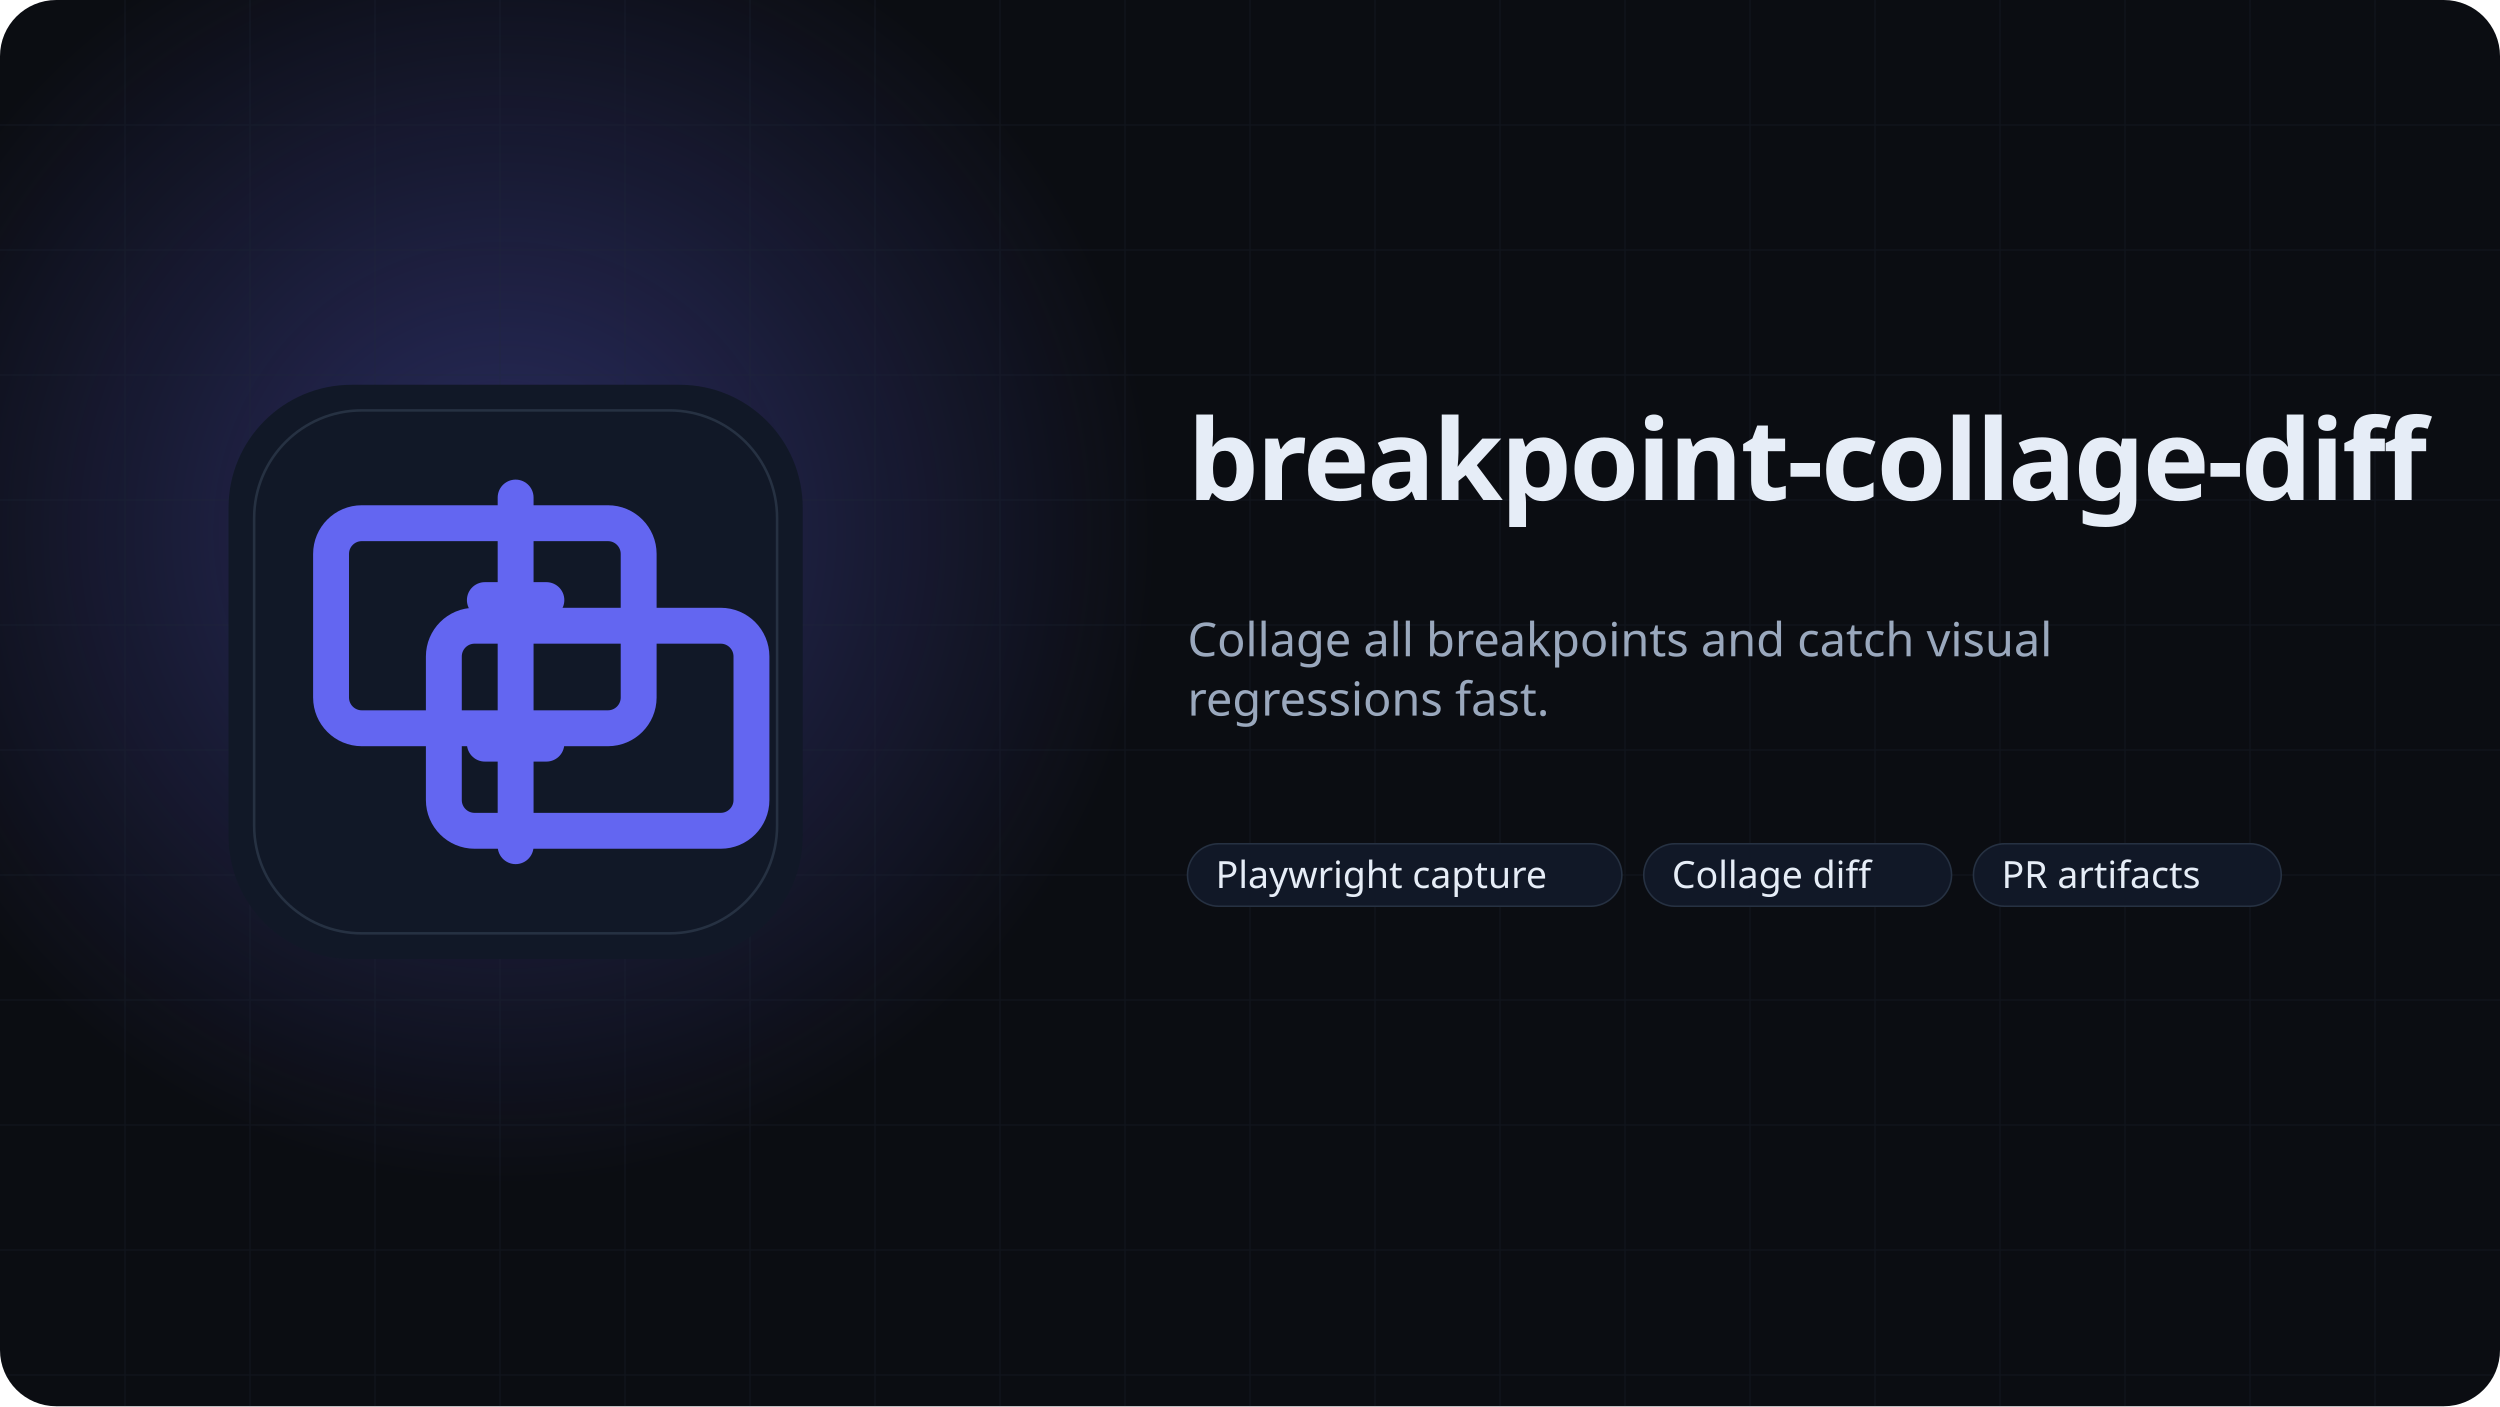
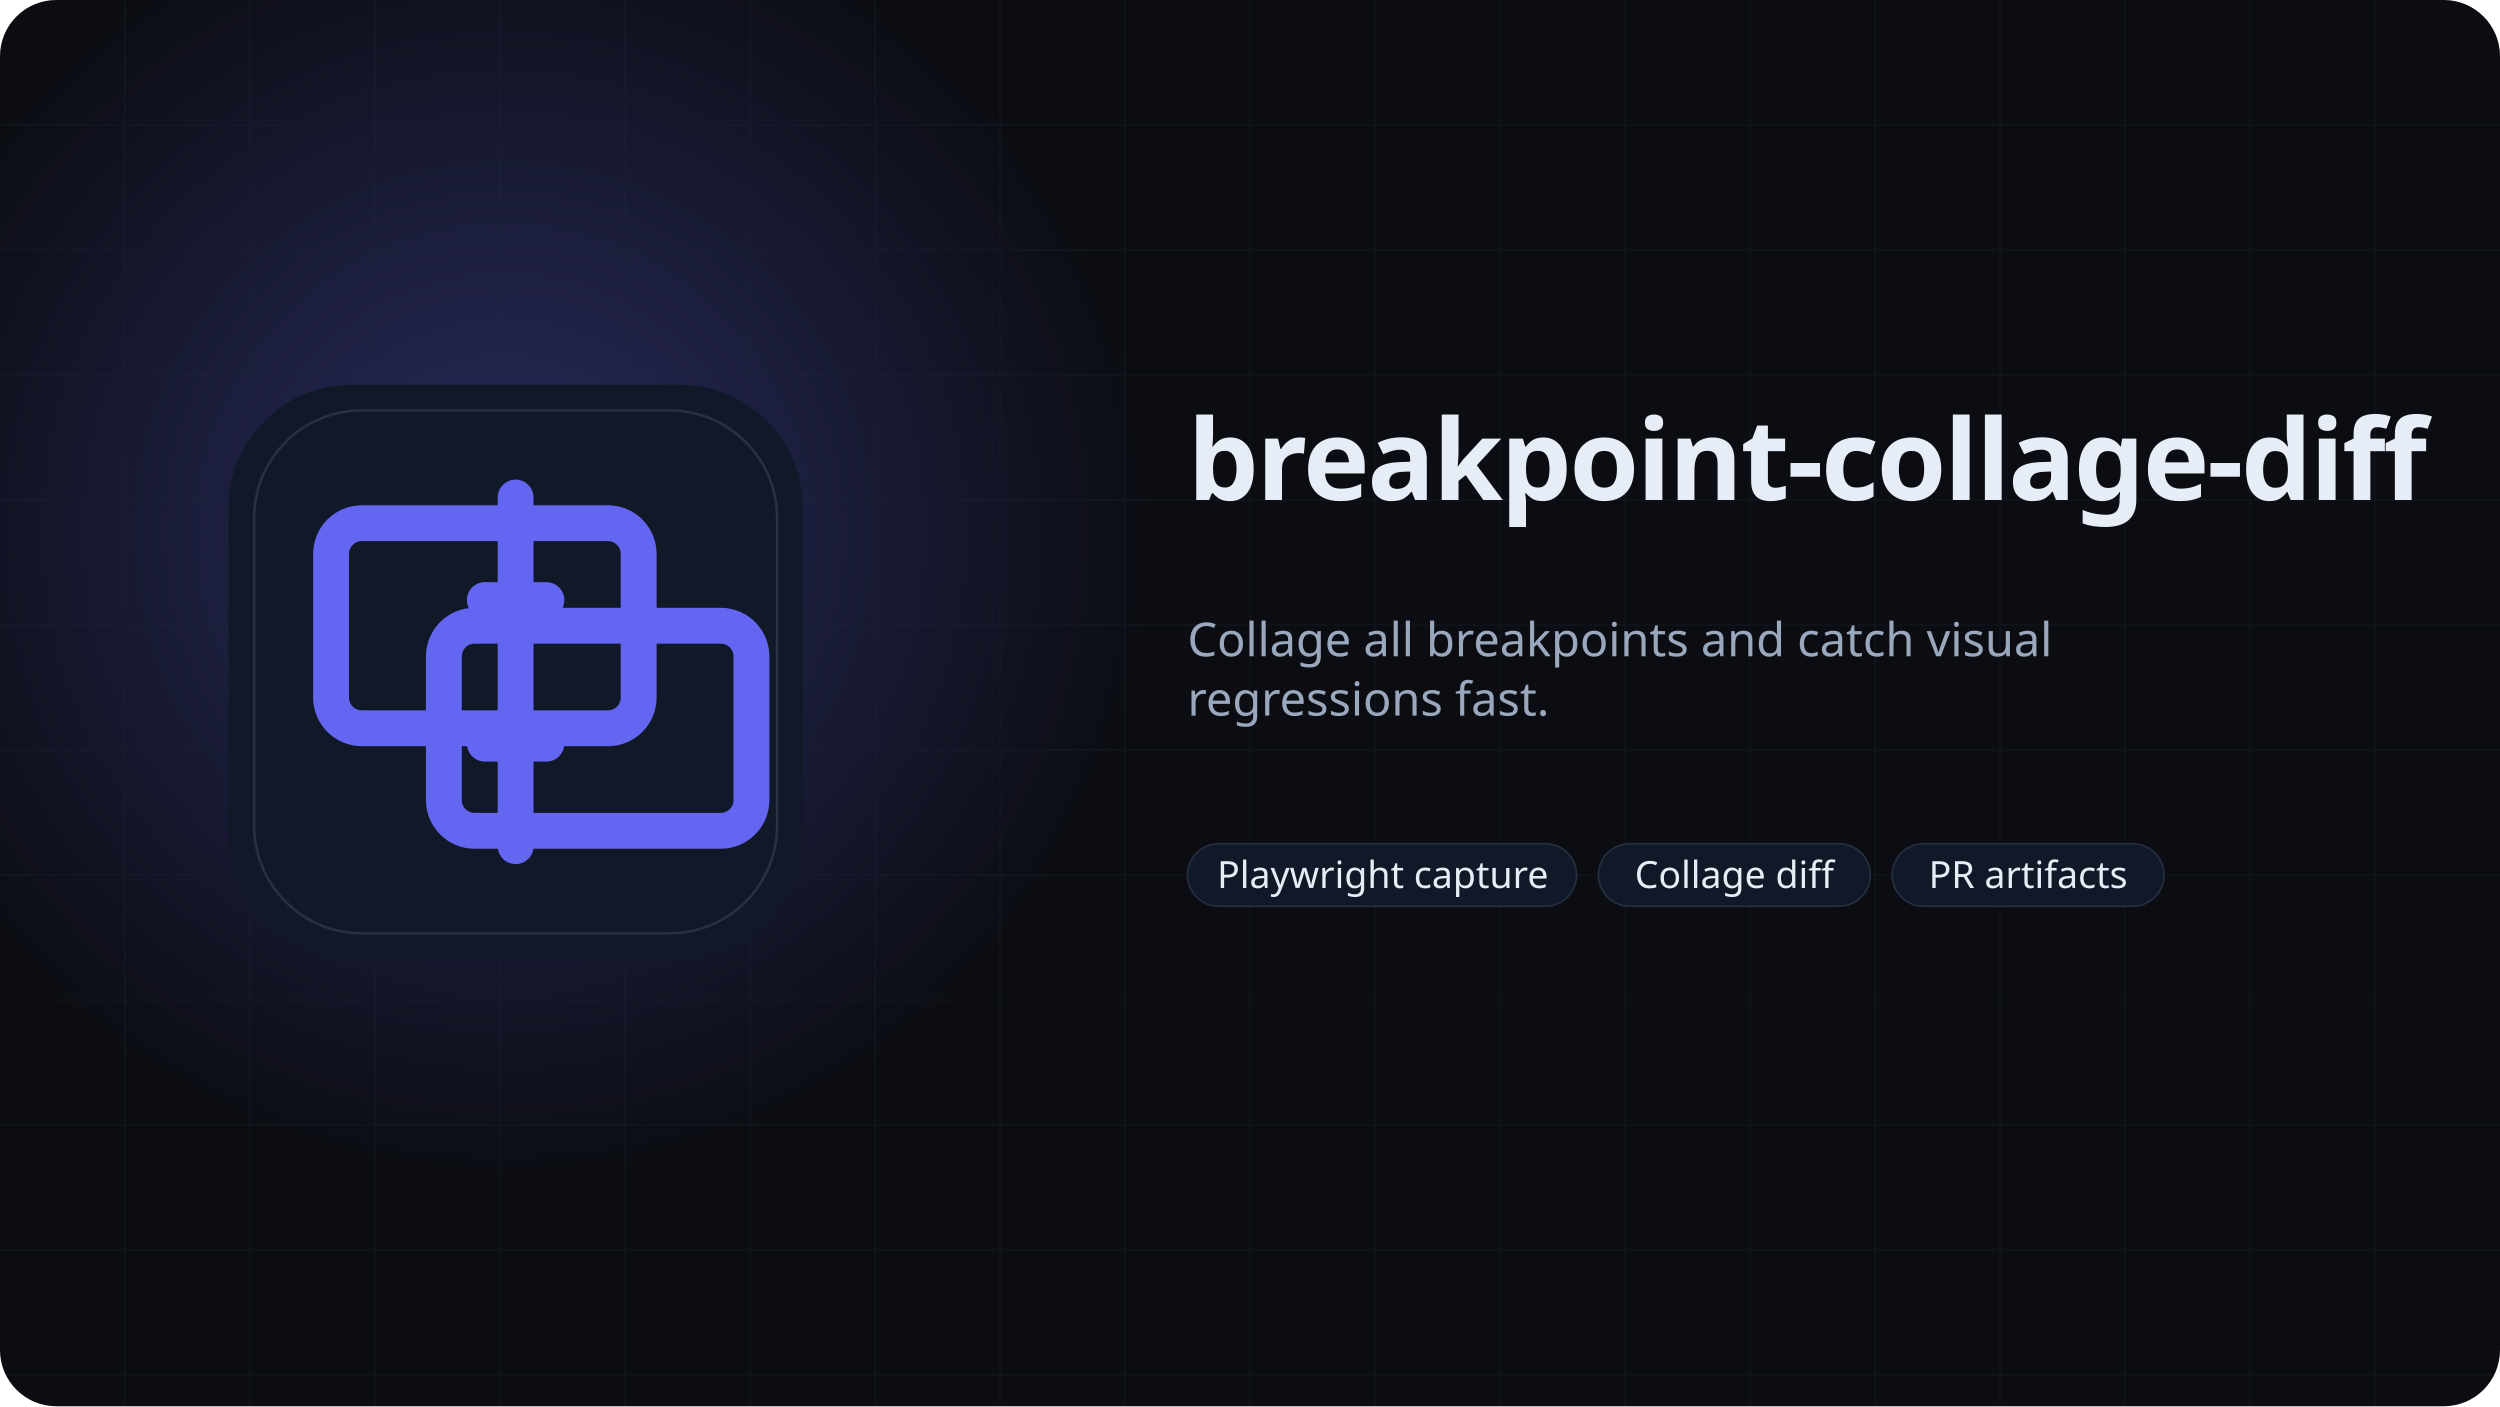
<svg xmlns="http://www.w3.org/2000/svg" width="1600" height="900" fill="none" style="color-scheme:light dark" viewBox="0 0 1600 900">
  <style>text{font-family:"Space Grotesk","Sora","IBM Plex Sans",sans-serif}</style>
  <defs>
    <radialGradient id="glow" cx="0" cy="0" r="1" gradientTransform="rotate(45 -250.416 556.274)scale(420)" gradientUnits="userSpaceOnUse">
      <stop stop-color="#6366F1" stop-opacity=".35" />
      <stop offset="1" stop-color="#6366F1" stop-opacity="0" />
    </radialGradient>
    <clipPath id="heroClip">
      <rect width="1600" height="900" rx="36" />
    </clipPath>
  </defs>
  <g clip-path="url(#heroClip)">
    <path fill="#0B0D12" d="M0 0h1600v900H0z" />
    <path fill="url(#glow)" d="M0 0h1600v900H0z" />
    <path stroke="#1F2A37" d="M80 0v900M160 0v900M240 0v900M320 0v900M400 0v900M480 0v900M560 0v900M640 0v900M720 0v900M800 0v900M880 0v900M960 0v900m80-900v900m80-900v900m80-900v900m80-900v900m80-900v900m80-900v900m80-900v900M0 80h1600M0 160h1600M0 240h1600M0 320h1600M0 400h1600M0 480h1600M0 560h1600M0 640h1600M0 720h1600M0 800h1600M0 880h1600" opacity=".25" />
    <g transform="translate(120 220)scale(.8203)">
      <rect width="448" height="448" x="32" y="32" fill="#111827" rx="96" />
      <rect width="408" height="408" x="52" y="52" stroke="#263142" stroke-width="2" rx="84" />
      <rect width="240" height="160" x="112" y="140" stroke="#6366F1" stroke-width="28" rx="24" />
      <rect width="240" height="160" x="200" y="220" stroke="#6366F1" stroke-width="28" rx="24" />
      <path stroke="#6366F1" stroke-linecap="round" stroke-width="28" d="M256 120v272m-24-192h48m-48 112h48" />
    </g>
    <text x="760" y="320" fill="#E6EDF7" font-size="72" font-weight="700" letter-spacing="-.02em">breakpoint-collage-diff</text>
    <text x="760" y="420" fill="#9AA8BD" font-size="30">Collage all breakpoints and catch visual</text>
    <text x="760" y="458" fill="#9AA8BD" font-size="30">regressions fast.</text>
    <g transform="translate(760 540)">
-       <rect width="278" height="40" fill="#111827" stroke="#263142" rx="20" />
-       <text x="18" y="20" fill="#E6EDF7" dominant-baseline="middle" font-size="24">Playwright capture</text>
+       <rect width="249" height="40" fill="#111827" stroke="#263142" rx="20" />
+       <text x="125" y="20" fill="#E6EDF7" dominant-baseline="middle" font-size="24" text-anchor="middle">Playwright capture</text>
    </g>
-     <g transform="translate(1052 540)">
-       <rect width="197" height="40" fill="#111827" stroke="#263142" rx="20" />
-       <text x="18" y="20" fill="#E6EDF7" dominant-baseline="middle" font-size="24">Collage diff</text>
+     <g transform="translate(1023 540)">
+       <rect width="174" height="40" fill="#111827" stroke="#263142" rx="20" />
+       <text x="87" y="20" fill="#E6EDF7" dominant-baseline="middle" font-size="24" text-anchor="middle">Collage diff</text>
    </g>
-     <g transform="translate(1263 540)">
-       <rect width="197" height="40" fill="#111827" stroke="#263142" rx="20" />
-       <text x="18" y="20" fill="#E6EDF7" dominant-baseline="middle" font-size="24">PR artifacts</text>
+     <g transform="translate(1211 540)">
+       <rect width="174" height="40" fill="#111827" stroke="#263142" rx="20" />
+       <text x="87" y="20" fill="#E6EDF7" dominant-baseline="middle" font-size="24" text-anchor="middle">PR artifacts</text>
    </g>
  </g>
</svg>
